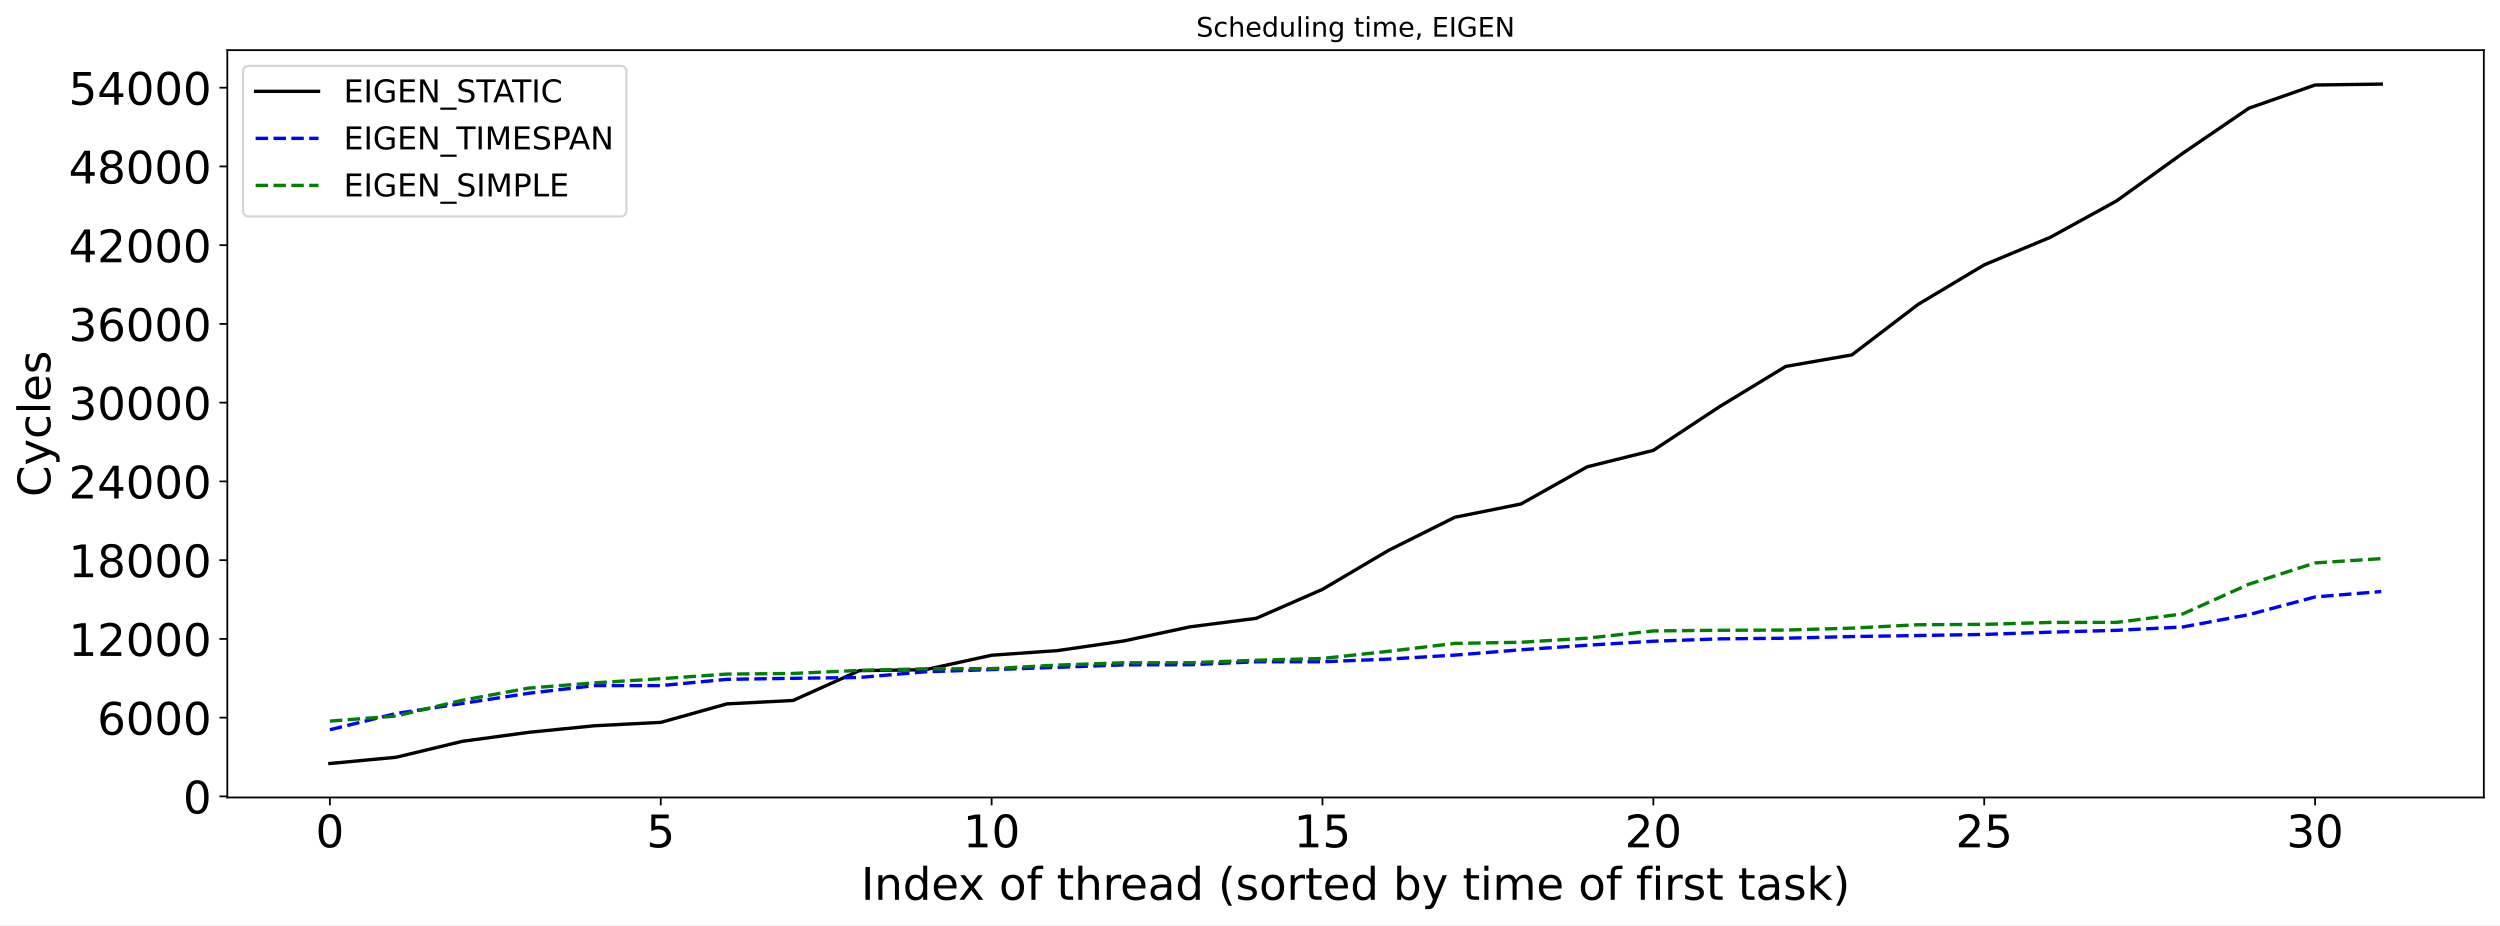
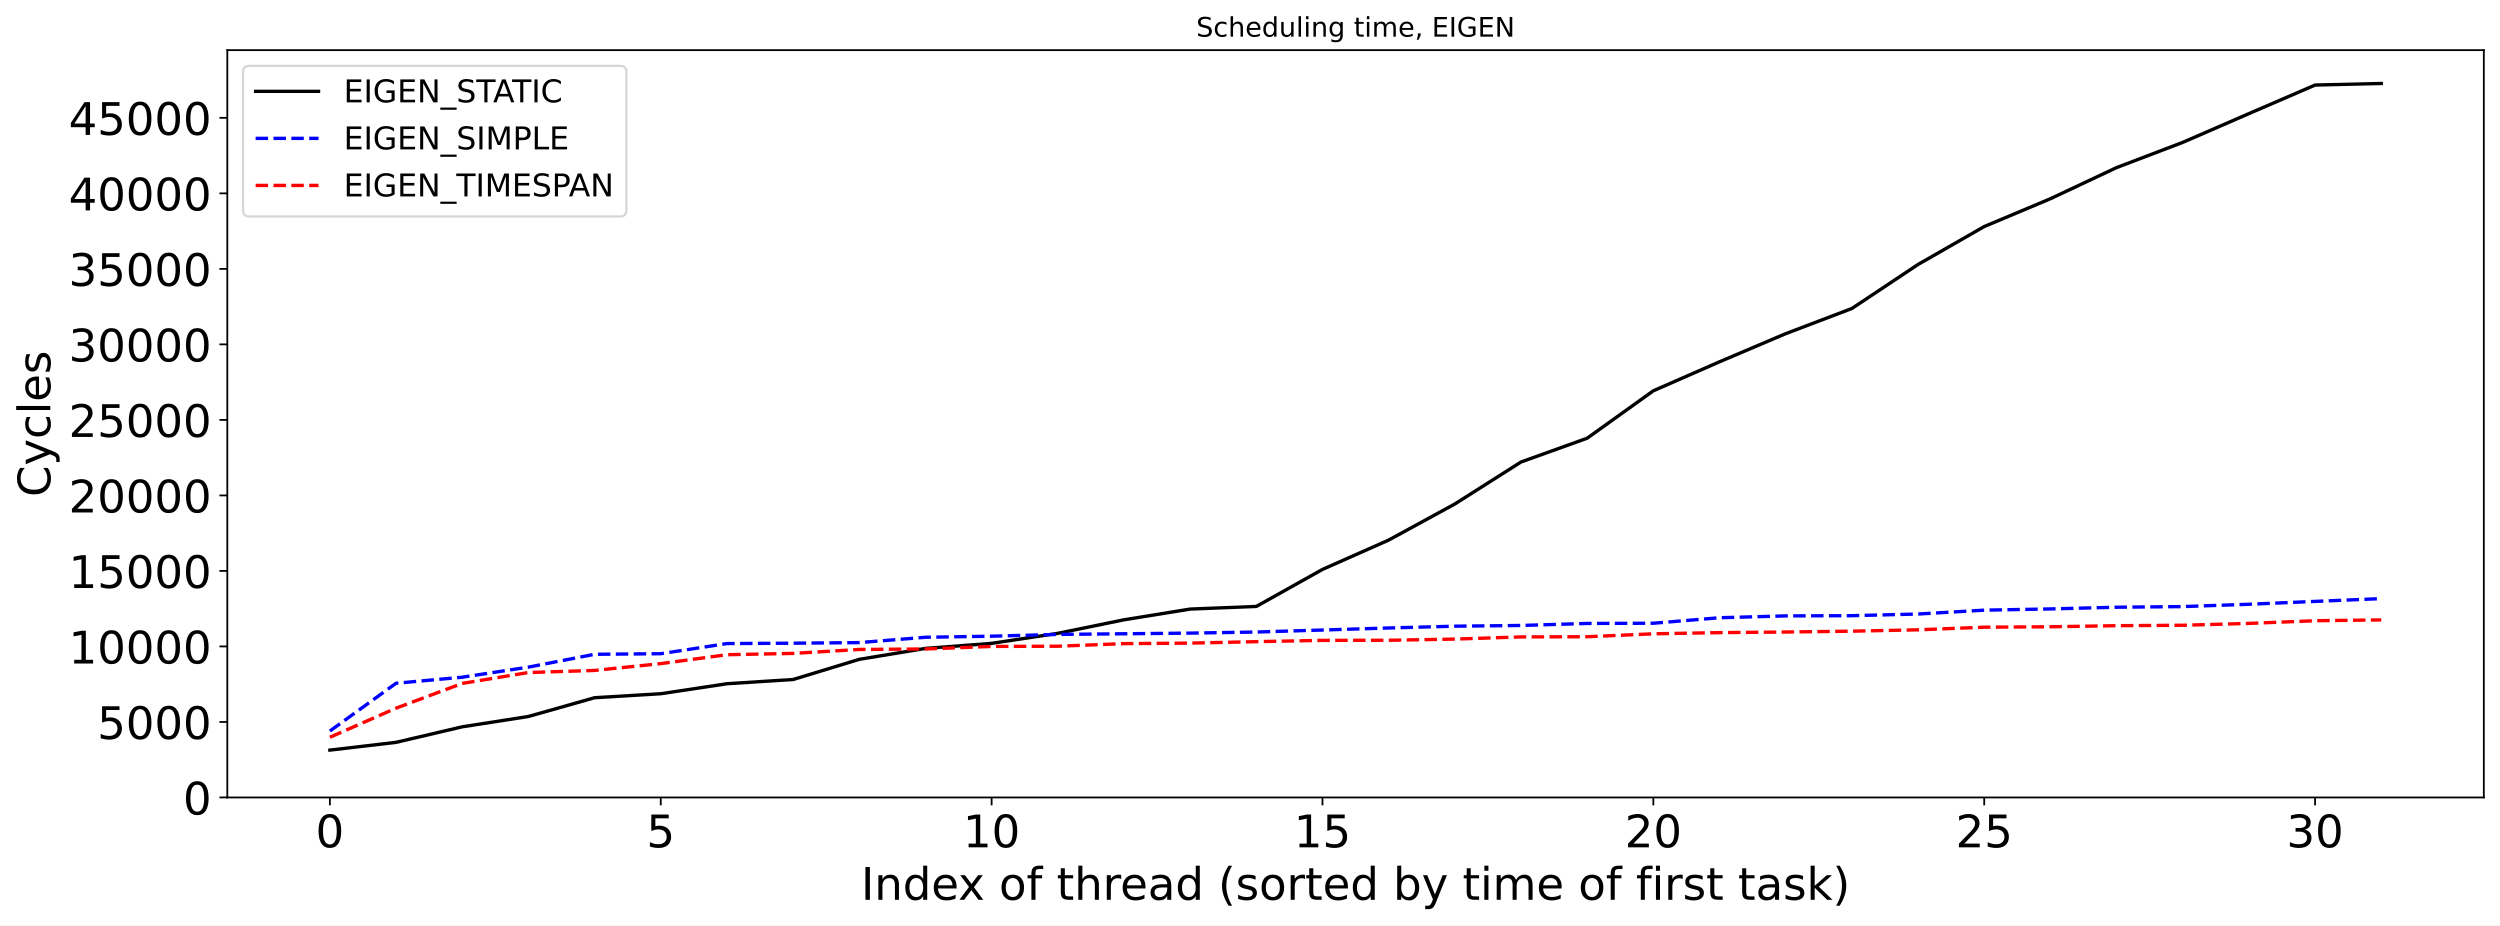
<svg xmlns="http://www.w3.org/2000/svg" xmlns:xlink="http://www.w3.org/1999/xlink" width="1112.781pt" height="411.871pt" viewBox="0 0 1112.781 411.871" version="1.1">
  <defs>
    <style type="text/css">*{stroke-linejoin: round; stroke-linecap: butt}</style>
  </defs>
  <g id="figure_1">
    <g id="patch_1">
      <path d="M 0 411.871  L 1112.781 411.871  L 1112.781 0  L 0 0  z " style="fill: #ffffff" />
    </g>
    <g id="axes_1">
      <g id="patch_2">
        <path d="M 101.181 354.958  L 1105.581 354.958  L 1105.581 22.318  L 101.181 22.318  z " style="fill: #ffffff" />
      </g>
      <g id="matplotlib.axis_1">
        <g id="xtick_1">
          <g id="line2d_1">
            <defs>
-               <path id="mf48998ceb5" d="M 0 0  L 0 3.5  " style="stroke: #000000; stroke-width: 0.8" />
+               <path id="m2274b69f6f" d="M 0 0  L 0 3.5  " style="stroke: #000000; stroke-width: 0.8" />
            </defs>
            <g>
-               <use xlink:href="#mf48998ceb5" x="146.836" y="354.958" style="stroke: #000000; stroke-width: 0.8" />
+               <use xlink:href="#m2274b69f6f" x="146.836" y="354.958" style="stroke: #000000; stroke-width: 0.8" />
            </g>
          </g>
          <g id="text_1">
            <g transform="translate(140.4733 377.155) scale(0.2 -0.2)">
              <defs>
                <path id="DejaVuSans-30" d="M 2034 4250  Q 1547 4250 1301 3770  Q 1056 3291 1056 2328  Q 1056 1369 1301 889  Q 1547 409 2034 409  Q 2525 409 2770 889  Q 3016 1369 3016 2328  Q 3016 3291 2770 3770  Q 2525 4250 2034 4250  z M 2034 4750  Q 2819 4750 3233 4129  Q 3647 3509 3647 2328  Q 3647 1150 3233 529  Q 2819 -91 2034 -91  Q 1250 -91 836 529  Q 422 1150 422 2328  Q 422 3509 836 4129  Q 1250 4750 2034 4750  z " transform="scale(0.015625)" />
              </defs>
              <use xlink:href="#DejaVuSans-30" />
            </g>
          </g>
        </g>
        <g id="xtick_2">
          <g id="line2d_2">
            <g>
-               <use xlink:href="#mf48998ceb5" x="294.109" y="354.958" style="stroke: #000000; stroke-width: 0.8" />
+               <use xlink:href="#m2274b69f6f" x="294.109" y="354.958" style="stroke: #000000; stroke-width: 0.8" />
            </g>
          </g>
          <g id="text_2">
            <g transform="translate(287.746 377.155) scale(0.2 -0.2)">
              <defs>
                <path id="DejaVuSans-35" d="M 691 4666  L 3169 4666  L 3169 4134  L 1269 4134  L 1269 2991  Q 1406 3038 1543 3061  Q 1681 3084 1819 3084  Q 2600 3084 3056 2656  Q 3513 2228 3513 1497  Q 3513 744 3044 326  Q 2575 -91 1722 -91  Q 1428 -91 1123 -41  Q 819 9 494 109  L 494 744  Q 775 591 1075 516  Q 1375 441 1709 441  Q 2250 441 2565 725  Q 2881 1009 2881 1497  Q 2881 1984 2565 2268  Q 2250 2553 1709 2553  Q 1456 2553 1204 2497  Q 953 2441 691 2322  L 691 4666  z " transform="scale(0.015625)" />
              </defs>
              <use xlink:href="#DejaVuSans-35" />
            </g>
          </g>
        </g>
        <g id="xtick_3">
          <g id="line2d_3">
            <g>
-               <use xlink:href="#mf48998ceb5" x="441.381" y="354.958" style="stroke: #000000; stroke-width: 0.8" />
+               <use xlink:href="#m2274b69f6f" x="441.381" y="354.958" style="stroke: #000000; stroke-width: 0.8" />
            </g>
          </g>
          <g id="text_3">
            <g transform="translate(428.6562 377.155) scale(0.2 -0.2)">
              <defs>
                <path id="DejaVuSans-31" d="M 794 531  L 1825 531  L 1825 4091  L 703 3866  L 703 4441  L 1819 4666  L 2450 4666  L 2450 531  L 3481 531  L 3481 0  L 794 0  L 794 531  z " transform="scale(0.015625)" />
              </defs>
              <use xlink:href="#DejaVuSans-31" />
              <use xlink:href="#DejaVuSans-30" x="63.623" />
            </g>
          </g>
        </g>
        <g id="xtick_4">
          <g id="line2d_4">
            <g>
-               <use xlink:href="#mf48998ceb5" x="588.654" y="354.958" style="stroke: #000000; stroke-width: 0.8" />
+               <use xlink:href="#m2274b69f6f" x="588.654" y="354.958" style="stroke: #000000; stroke-width: 0.8" />
            </g>
          </g>
          <g id="text_4">
            <g transform="translate(575.929 377.155) scale(0.2 -0.2)">
              <use xlink:href="#DejaVuSans-31" />
              <use xlink:href="#DejaVuSans-35" x="63.623" />
            </g>
          </g>
        </g>
        <g id="xtick_5">
          <g id="line2d_5">
            <g>
-               <use xlink:href="#mf48998ceb5" x="735.927" y="354.958" style="stroke: #000000; stroke-width: 0.8" />
+               <use xlink:href="#m2274b69f6f" x="735.927" y="354.958" style="stroke: #000000; stroke-width: 0.8" />
            </g>
          </g>
          <g id="text_5">
            <g transform="translate(723.2017 377.155) scale(0.2 -0.2)">
              <defs>
                <path id="DejaVuSans-32" d="M 1228 531  L 3431 531  L 3431 0  L 469 0  L 469 531  Q 828 903 1448 1529  Q 2069 2156 2228 2338  Q 2531 2678 2651 2914  Q 2772 3150 2772 3378  Q 2772 3750 2511 3984  Q 2250 4219 1831 4219  Q 1534 4219 1204 4116  Q 875 4013 500 3803  L 500 4441  Q 881 4594 1212 4672  Q 1544 4750 1819 4750  Q 2544 4750 2975 4387  Q 3406 4025 3406 3419  Q 3406 3131 3298 2873  Q 3191 2616 2906 2266  Q 2828 2175 2409 1742  Q 1991 1309 1228 531  z " transform="scale(0.015625)" />
              </defs>
              <use xlink:href="#DejaVuSans-32" />
              <use xlink:href="#DejaVuSans-30" x="63.623" />
            </g>
          </g>
        </g>
        <g id="xtick_6">
          <g id="line2d_6">
            <g>
-               <use xlink:href="#mf48998ceb5" x="883.199" y="354.958" style="stroke: #000000; stroke-width: 0.8" />
+               <use xlink:href="#m2274b69f6f" x="883.199" y="354.958" style="stroke: #000000; stroke-width: 0.8" />
            </g>
          </g>
          <g id="text_6">
            <g transform="translate(870.4744 377.155) scale(0.2 -0.2)">
              <use xlink:href="#DejaVuSans-32" />
              <use xlink:href="#DejaVuSans-35" x="63.623" />
            </g>
          </g>
        </g>
        <g id="xtick_7">
          <g id="line2d_7">
            <g>
-               <use xlink:href="#mf48998ceb5" x="1030.472" y="354.958" style="stroke: #000000; stroke-width: 0.8" />
+               <use xlink:href="#m2274b69f6f" x="1030.472" y="354.958" style="stroke: #000000; stroke-width: 0.8" />
            </g>
          </g>
          <g id="text_7">
            <g transform="translate(1017.747 377.155) scale(0.2 -0.2)">
              <defs>
                <path id="DejaVuSans-33" d="M 2597 2516  Q 3050 2419 3304 2112  Q 3559 1806 3559 1356  Q 3559 666 3084 287  Q 2609 -91 1734 -91  Q 1441 -91 1130 -33  Q 819 25 488 141  L 488 750  Q 750 597 1062 519  Q 1375 441 1716 441  Q 2309 441 2620 675  Q 2931 909 2931 1356  Q 2931 1769 2642 2001  Q 2353 2234 1838 2234  L 1294 2234  L 1294 2753  L 1863 2753  Q 2328 2753 2575 2939  Q 2822 3125 2822 3475  Q 2822 3834 2567 4026  Q 2313 4219 1838 4219  Q 1578 4219 1281 4162  Q 984 4106 628 3988  L 628 4550  Q 988 4650 1302 4700  Q 1616 4750 1894 4750  Q 2613 4750 3031 4423  Q 3450 4097 3450 3541  Q 3450 3153 3228 2886  Q 3006 2619 2597 2516  z " transform="scale(0.015625)" />
              </defs>
              <use xlink:href="#DejaVuSans-33" />
              <use xlink:href="#DejaVuSans-30" x="63.623" />
            </g>
          </g>
        </g>
        <g id="text_8">
          <g transform="translate(383.2609 400.5113) scale(0.2 -0.2)">
            <defs>
              <path id="DejaVuSans-49" d="M 628 4666  L 1259 4666  L 1259 0  L 628 0  L 628 4666  z " transform="scale(0.015625)" />
              <path id="DejaVuSans-6e" d="M 3513 2113  L 3513 0  L 2938 0  L 2938 2094  Q 2938 2591 2744 2837  Q 2550 3084 2163 3084  Q 1697 3084 1428 2787  Q 1159 2491 1159 1978  L 1159 0  L 581 0  L 581 3500  L 1159 3500  L 1159 2956  Q 1366 3272 1645 3428  Q 1925 3584 2291 3584  Q 2894 3584 3203 3211  Q 3513 2838 3513 2113  z " transform="scale(0.015625)" />
              <path id="DejaVuSans-64" d="M 2906 2969  L 2906 4863  L 3481 4863  L 3481 0  L 2906 0  L 2906 525  Q 2725 213 2448 61  Q 2172 -91 1784 -91  Q 1150 -91 751 415  Q 353 922 353 1747  Q 353 2572 751 3078  Q 1150 3584 1784 3584  Q 2172 3584 2448 3432  Q 2725 3281 2906 2969  z M 947 1747  Q 947 1113 1208 752  Q 1469 391 1925 391  Q 2381 391 2643 752  Q 2906 1113 2906 1747  Q 2906 2381 2643 2742  Q 2381 3103 1925 3103  Q 1469 3103 1208 2742  Q 947 2381 947 1747  z " transform="scale(0.015625)" />
              <path id="DejaVuSans-65" d="M 3597 1894  L 3597 1613  L 953 1613  Q 991 1019 1311 708  Q 1631 397 2203 397  Q 2534 397 2845 478  Q 3156 559 3463 722  L 3463 178  Q 3153 47 2828 -22  Q 2503 -91 2169 -91  Q 1331 -91 842 396  Q 353 884 353 1716  Q 353 2575 817 3079  Q 1281 3584 2069 3584  Q 2775 3584 3186 3129  Q 3597 2675 3597 1894  z M 3022 2063  Q 3016 2534 2758 2815  Q 2500 3097 2075 3097  Q 1594 3097 1305 2825  Q 1016 2553 972 2059  L 3022 2063  z " transform="scale(0.015625)" />
              <path id="DejaVuSans-78" d="M 3513 3500  L 2247 1797  L 3578 0  L 2900 0  L 1881 1375  L 863 0  L 184 0  L 1544 1831  L 300 3500  L 978 3500  L 1906 2253  L 2834 3500  L 3513 3500  z " transform="scale(0.015625)" />
              <path id="DejaVuSans-20" transform="scale(0.015625)" />
              <path id="DejaVuSans-6f" d="M 1959 3097  Q 1497 3097 1228 2736  Q 959 2375 959 1747  Q 959 1119 1226 758  Q 1494 397 1959 397  Q 2419 397 2687 759  Q 2956 1122 2956 1747  Q 2956 2369 2687 2733  Q 2419 3097 1959 3097  z M 1959 3584  Q 2709 3584 3137 3096  Q 3566 2609 3566 1747  Q 3566 888 3137 398  Q 2709 -91 1959 -91  Q 1206 -91 779 398  Q 353 888 353 1747  Q 353 2609 779 3096  Q 1206 3584 1959 3584  z " transform="scale(0.015625)" />
              <path id="DejaVuSans-66" d="M 2375 4863  L 2375 4384  L 1825 4384  Q 1516 4384 1395 4259  Q 1275 4134 1275 3809  L 1275 3500  L 2222 3500  L 2222 3053  L 1275 3053  L 1275 0  L 697 0  L 697 3053  L 147 3053  L 147 3500  L 697 3500  L 697 3744  Q 697 4328 969 4595  Q 1241 4863 1831 4863  L 2375 4863  z " transform="scale(0.015625)" />
              <path id="DejaVuSans-74" d="M 1172 4494  L 1172 3500  L 2356 3500  L 2356 3053  L 1172 3053  L 1172 1153  Q 1172 725 1289 603  Q 1406 481 1766 481  L 2356 481  L 2356 0  L 1766 0  Q 1100 0 847 248  Q 594 497 594 1153  L 594 3053  L 172 3053  L 172 3500  L 594 3500  L 594 4494  L 1172 4494  z " transform="scale(0.015625)" />
              <path id="DejaVuSans-68" d="M 3513 2113  L 3513 0  L 2938 0  L 2938 2094  Q 2938 2591 2744 2837  Q 2550 3084 2163 3084  Q 1697 3084 1428 2787  Q 1159 2491 1159 1978  L 1159 0  L 581 0  L 581 4863  L 1159 4863  L 1159 2956  Q 1366 3272 1645 3428  Q 1925 3584 2291 3584  Q 2894 3584 3203 3211  Q 3513 2838 3513 2113  z " transform="scale(0.015625)" />
              <path id="DejaVuSans-72" d="M 2631 2963  Q 2534 3019 2420 3045  Q 2306 3072 2169 3072  Q 1681 3072 1420 2755  Q 1159 2438 1159 1844  L 1159 0  L 581 0  L 581 3500  L 1159 3500  L 1159 2956  Q 1341 3275 1631 3429  Q 1922 3584 2338 3584  Q 2397 3584 2469 3576  Q 2541 3569 2628 3553  L 2631 2963  z " transform="scale(0.015625)" />
              <path id="DejaVuSans-61" d="M 2194 1759  Q 1497 1759 1228 1600  Q 959 1441 959 1056  Q 959 750 1161 570  Q 1363 391 1709 391  Q 2188 391 2477 730  Q 2766 1069 2766 1631  L 2766 1759  L 2194 1759  z M 3341 1997  L 3341 0  L 2766 0  L 2766 531  Q 2569 213 2275 61  Q 1981 -91 1556 -91  Q 1019 -91 701 211  Q 384 513 384 1019  Q 384 1609 779 1909  Q 1175 2209 1959 2209  L 2766 2209  L 2766 2266  Q 2766 2663 2505 2880  Q 2244 3097 1772 3097  Q 1472 3097 1187 3025  Q 903 2953 641 2809  L 641 3341  Q 956 3463 1253 3523  Q 1550 3584 1831 3584  Q 2591 3584 2966 3190  Q 3341 2797 3341 1997  z " transform="scale(0.015625)" />
              <path id="DejaVuSans-28" d="M 1984 4856  Q 1566 4138 1362 3434  Q 1159 2731 1159 2009  Q 1159 1288 1364 580  Q 1569 -128 1984 -844  L 1484 -844  Q 1016 -109 783 600  Q 550 1309 550 2009  Q 550 2706 781 3412  Q 1013 4119 1484 4856  L 1984 4856  z " transform="scale(0.015625)" />
              <path id="DejaVuSans-73" d="M 2834 3397  L 2834 2853  Q 2591 2978 2328 3040  Q 2066 3103 1784 3103  Q 1356 3103 1142 2972  Q 928 2841 928 2578  Q 928 2378 1081 2264  Q 1234 2150 1697 2047  L 1894 2003  Q 2506 1872 2764 1633  Q 3022 1394 3022 966  Q 3022 478 2636 193  Q 2250 -91 1575 -91  Q 1294 -91 989 -36  Q 684 19 347 128  L 347 722  Q 666 556 975 473  Q 1284 391 1588 391  Q 1994 391 2212 530  Q 2431 669 2431 922  Q 2431 1156 2273 1281  Q 2116 1406 1581 1522  L 1381 1569  Q 847 1681 609 1914  Q 372 2147 372 2553  Q 372 3047 722 3315  Q 1072 3584 1716 3584  Q 2034 3584 2315 3537  Q 2597 3491 2834 3397  z " transform="scale(0.015625)" />
              <path id="DejaVuSans-62" d="M 3116 1747  Q 3116 2381 2855 2742  Q 2594 3103 2138 3103  Q 1681 3103 1420 2742  Q 1159 2381 1159 1747  Q 1159 1113 1420 752  Q 1681 391 2138 391  Q 2594 391 2855 752  Q 3116 1113 3116 1747  z M 1159 2969  Q 1341 3281 1617 3432  Q 1894 3584 2278 3584  Q 2916 3584 3314 3078  Q 3713 2572 3713 1747  Q 3713 922 3314 415  Q 2916 -91 2278 -91  Q 1894 -91 1617 61  Q 1341 213 1159 525  L 1159 0  L 581 0  L 581 4863  L 1159 4863  L 1159 2969  z " transform="scale(0.015625)" />
              <path id="DejaVuSans-79" d="M 2059 -325  Q 1816 -950 1584 -1140  Q 1353 -1331 966 -1331  L 506 -1331  L 506 -850  L 844 -850  Q 1081 -850 1212 -737  Q 1344 -625 1503 -206  L 1606 56  L 191 3500  L 800 3500  L 1894 763  L 2988 3500  L 3597 3500  L 2059 -325  z " transform="scale(0.015625)" />
              <path id="DejaVuSans-69" d="M 603 3500  L 1178 3500  L 1178 0  L 603 0  L 603 3500  z M 603 4863  L 1178 4863  L 1178 4134  L 603 4134  L 603 4863  z " transform="scale(0.015625)" />
              <path id="DejaVuSans-6d" d="M 3328 2828  Q 3544 3216 3844 3400  Q 4144 3584 4550 3584  Q 5097 3584 5394 3201  Q 5691 2819 5691 2113  L 5691 0  L 5113 0  L 5113 2094  Q 5113 2597 4934 2840  Q 4756 3084 4391 3084  Q 3944 3084 3684 2787  Q 3425 2491 3425 1978  L 3425 0  L 2847 0  L 2847 2094  Q 2847 2600 2669 2842  Q 2491 3084 2119 3084  Q 1678 3084 1418 2786  Q 1159 2488 1159 1978  L 1159 0  L 581 0  L 581 3500  L 1159 3500  L 1159 2956  Q 1356 3278 1631 3431  Q 1906 3584 2284 3584  Q 2666 3584 2933 3390  Q 3200 3197 3328 2828  z " transform="scale(0.015625)" />
              <path id="DejaVuSans-6b" d="M 581 4863  L 1159 4863  L 1159 1991  L 2875 3500  L 3609 3500  L 1753 1863  L 3688 0  L 2938 0  L 1159 1709  L 1159 0  L 581 0  L 581 4863  z " transform="scale(0.015625)" />
              <path id="DejaVuSans-29" d="M 513 4856  L 1013 4856  Q 1481 4119 1714 3412  Q 1947 2706 1947 2009  Q 1947 1309 1714 600  Q 1481 -109 1013 -844  L 513 -844  Q 928 -128 1133 580  Q 1338 1288 1338 2009  Q 1338 2731 1133 3434  Q 928 4138 513 4856  z " transform="scale(0.015625)" />
            </defs>
            <use xlink:href="#DejaVuSans-49" />
            <use xlink:href="#DejaVuSans-6e" x="29.492" />
            <use xlink:href="#DejaVuSans-64" x="92.871" />
            <use xlink:href="#DejaVuSans-65" x="156.348" />
            <use xlink:href="#DejaVuSans-78" x="216.121" />
            <use xlink:href="#DejaVuSans-20" x="275.301" />
            <use xlink:href="#DejaVuSans-6f" x="307.088" />
            <use xlink:href="#DejaVuSans-66" x="368.27" />
            <use xlink:href="#DejaVuSans-20" x="403.475" />
            <use xlink:href="#DejaVuSans-74" x="435.262" />
            <use xlink:href="#DejaVuSans-68" x="474.471" />
            <use xlink:href="#DejaVuSans-72" x="537.85" />
            <use xlink:href="#DejaVuSans-65" x="576.713" />
            <use xlink:href="#DejaVuSans-61" x="638.236" />
            <use xlink:href="#DejaVuSans-64" x="699.516" />
            <use xlink:href="#DejaVuSans-20" x="762.992" />
            <use xlink:href="#DejaVuSans-28" x="794.779" />
            <use xlink:href="#DejaVuSans-73" x="833.793" />
            <use xlink:href="#DejaVuSans-6f" x="885.893" />
            <use xlink:href="#DejaVuSans-72" x="947.074" />
            <use xlink:href="#DejaVuSans-74" x="988.188" />
            <use xlink:href="#DejaVuSans-65" x="1027.396" />
            <use xlink:href="#DejaVuSans-64" x="1088.92" />
            <use xlink:href="#DejaVuSans-20" x="1152.396" />
            <use xlink:href="#DejaVuSans-62" x="1184.184" />
            <use xlink:href="#DejaVuSans-79" x="1247.66" />
            <use xlink:href="#DejaVuSans-20" x="1306.84" />
            <use xlink:href="#DejaVuSans-74" x="1338.627" />
            <use xlink:href="#DejaVuSans-69" x="1377.836" />
            <use xlink:href="#DejaVuSans-6d" x="1405.619" />
            <use xlink:href="#DejaVuSans-65" x="1503.031" />
            <use xlink:href="#DejaVuSans-20" x="1564.555" />
            <use xlink:href="#DejaVuSans-6f" x="1596.342" />
            <use xlink:href="#DejaVuSans-66" x="1657.523" />
            <use xlink:href="#DejaVuSans-20" x="1692.729" />
            <use xlink:href="#DejaVuSans-66" x="1724.516" />
            <use xlink:href="#DejaVuSans-69" x="1759.721" />
            <use xlink:href="#DejaVuSans-72" x="1787.504" />
            <use xlink:href="#DejaVuSans-73" x="1828.617" />
            <use xlink:href="#DejaVuSans-74" x="1880.717" />
            <use xlink:href="#DejaVuSans-20" x="1919.926" />
            <use xlink:href="#DejaVuSans-74" x="1951.713" />
            <use xlink:href="#DejaVuSans-61" x="1990.922" />
            <use xlink:href="#DejaVuSans-73" x="2052.201" />
            <use xlink:href="#DejaVuSans-6b" x="2104.301" />
            <use xlink:href="#DejaVuSans-29" x="2162.211" />
          </g>
        </g>
      </g>
      <g id="matplotlib.axis_2">
        <g id="ytick_1">
          <g id="line2d_8">
            <defs>
-               <path id="me8e8f31cfd" d="M 0 0  L -3.5 0  " style="stroke: #000000; stroke-width: 0.8" />
+               <path id="m6adde0d91d" d="M 0 0  L -3.5 0  " style="stroke: #000000; stroke-width: 0.8" />
            </defs>
            <g>
-               <use xlink:href="#me8e8f31cfd" x="101.181" y="354.477" style="stroke: #000000; stroke-width: 0.8" />
+               <use xlink:href="#m6adde0d91d" x="101.181" y="354.958" style="stroke: #000000; stroke-width: 0.8" />
            </g>
          </g>
          <g id="text_9">
-             <g transform="translate(81.45625 362.0758) scale(0.2 -0.2)">
+             <g transform="translate(81.45625 362.5566) scale(0.2 -0.2)">
              <use xlink:href="#DejaVuSans-30" />
            </g>
          </g>
        </g>
        <g id="ytick_2">
          <g id="line2d_9">
            <g>
-               <use xlink:href="#me8e8f31cfd" x="101.181" y="319.427" style="stroke: #000000; stroke-width: 0.8" />
+               <use xlink:href="#m6adde0d91d" x="101.181" y="321.347" style="stroke: #000000; stroke-width: 0.8" />
            </g>
          </g>
          <g id="text_10">
-             <g transform="translate(43.28125 327.0258) scale(0.2 -0.2)">
-               <defs>
-                 <path id="DejaVuSans-36" d="M 2113 2584  Q 1688 2584 1439 2293  Q 1191 2003 1191 1497  Q 1191 994 1439 701  Q 1688 409 2113 409  Q 2538 409 2786 701  Q 3034 994 3034 1497  Q 3034 2003 2786 2293  Q 2538 2584 2113 2584  z M 3366 4563  L 3366 3988  Q 3128 4100 2886 4159  Q 2644 4219 2406 4219  Q 1781 4219 1451 3797  Q 1122 3375 1075 2522  Q 1259 2794 1537 2939  Q 1816 3084 2150 3084  Q 2853 3084 3261 2657  Q 3669 2231 3669 1497  Q 3669 778 3244 343  Q 2819 -91 2113 -91  Q 1303 -91 875 529  Q 447 1150 447 2328  Q 447 3434 972 4092  Q 1497 4750 2381 4750  Q 2619 4750 2861 4703  Q 3103 4656 3366 4563  z " transform="scale(0.015625)" />
-               </defs>
-               <use xlink:href="#DejaVuSans-36" />
+             <g transform="translate(43.28125 328.945) scale(0.2 -0.2)">
+               <use xlink:href="#DejaVuSans-35" />
              <use xlink:href="#DejaVuSans-30" x="63.623" />
              <use xlink:href="#DejaVuSans-30" x="127.246" />
              <use xlink:href="#DejaVuSans-30" x="190.869" />
            </g>
          </g>
        </g>
        <g id="ytick_3">
          <g id="line2d_10">
            <g>
-               <use xlink:href="#me8e8f31cfd" x="101.181" y="284.377" style="stroke: #000000; stroke-width: 0.8" />
+               <use xlink:href="#m6adde0d91d" x="101.181" y="287.735" style="stroke: #000000; stroke-width: 0.8" />
            </g>
          </g>
          <g id="text_11">
-             <g transform="translate(30.55625 291.9757) scale(0.2 -0.2)">
+             <g transform="translate(30.55625 295.3335) scale(0.2 -0.2)">
              <use xlink:href="#DejaVuSans-31" />
-               <use xlink:href="#DejaVuSans-32" x="63.623" />
+               <use xlink:href="#DejaVuSans-30" x="63.623" />
              <use xlink:href="#DejaVuSans-30" x="127.246" />
              <use xlink:href="#DejaVuSans-30" x="190.869" />
              <use xlink:href="#DejaVuSans-30" x="254.492" />
            </g>
          </g>
        </g>
        <g id="ytick_4">
          <g id="line2d_11">
            <g>
-               <use xlink:href="#me8e8f31cfd" x="101.181" y="249.327" style="stroke: #000000; stroke-width: 0.8" />
+               <use xlink:href="#m6adde0d91d" x="101.181" y="254.123" style="stroke: #000000; stroke-width: 0.8" />
            </g>
          </g>
          <g id="text_12">
-             <g transform="translate(30.55625 256.9257) scale(0.2 -0.2)">
-               <defs>
-                 <path id="DejaVuSans-38" d="M 2034 2216  Q 1584 2216 1326 1975  Q 1069 1734 1069 1313  Q 1069 891 1326 650  Q 1584 409 2034 409  Q 2484 409 2743 651  Q 3003 894 3003 1313  Q 3003 1734 2745 1975  Q 2488 2216 2034 2216  z M 1403 2484  Q 997 2584 770 2862  Q 544 3141 544 3541  Q 544 4100 942 4425  Q 1341 4750 2034 4750  Q 2731 4750 3128 4425  Q 3525 4100 3525 3541  Q 3525 3141 3298 2862  Q 3072 2584 2669 2484  Q 3125 2378 3379 2068  Q 3634 1759 3634 1313  Q 3634 634 3220 271  Q 2806 -91 2034 -91  Q 1263 -91 848 271  Q 434 634 434 1313  Q 434 1759 690 2068  Q 947 2378 1403 2484  z M 1172 3481  Q 1172 3119 1398 2916  Q 1625 2713 2034 2713  Q 2441 2713 2670 2916  Q 2900 3119 2900 3481  Q 2900 3844 2670 4047  Q 2441 4250 2034 4250  Q 1625 4250 1398 4047  Q 1172 3844 1172 3481  z " transform="scale(0.015625)" />
-               </defs>
+             <g transform="translate(30.55625 261.7219) scale(0.2 -0.2)">
              <use xlink:href="#DejaVuSans-31" />
-               <use xlink:href="#DejaVuSans-38" x="63.623" />
+               <use xlink:href="#DejaVuSans-35" x="63.623" />
              <use xlink:href="#DejaVuSans-30" x="127.246" />
              <use xlink:href="#DejaVuSans-30" x="190.869" />
              <use xlink:href="#DejaVuSans-30" x="254.492" />
            </g>
          </g>
        </g>
        <g id="ytick_5">
          <g id="line2d_12">
            <g>
-               <use xlink:href="#me8e8f31cfd" x="101.181" y="214.277" style="stroke: #000000; stroke-width: 0.8" />
+               <use xlink:href="#m6adde0d91d" x="101.181" y="220.512" style="stroke: #000000; stroke-width: 0.8" />
            </g>
          </g>
          <g id="text_13">
-             <g transform="translate(30.55625 221.8757) scale(0.2 -0.2)">
+             <g transform="translate(30.55625 228.1104) scale(0.2 -0.2)">
+               <use xlink:href="#DejaVuSans-32" />
+               <use xlink:href="#DejaVuSans-30" x="63.623" />
+               <use xlink:href="#DejaVuSans-30" x="127.246" />
+               <use xlink:href="#DejaVuSans-30" x="190.869" />
+               <use xlink:href="#DejaVuSans-30" x="254.492" />
+             </g>
+           </g>
+         </g>
+         <g id="ytick_6">
+           <g id="line2d_13">
+             <g>
+               <use xlink:href="#m6adde0d91d" x="101.181" y="186.9" style="stroke: #000000; stroke-width: 0.8" />
+             </g>
+           </g>
+           <g id="text_14">
+             <g transform="translate(30.55625 194.4988) scale(0.2 -0.2)">
+               <use xlink:href="#DejaVuSans-32" />
+               <use xlink:href="#DejaVuSans-35" x="63.623" />
+               <use xlink:href="#DejaVuSans-30" x="127.246" />
+               <use xlink:href="#DejaVuSans-30" x="190.869" />
+               <use xlink:href="#DejaVuSans-30" x="254.492" />
+             </g>
+           </g>
+         </g>
+         <g id="ytick_7">
+           <g id="line2d_14">
+             <g>
+               <use xlink:href="#m6adde0d91d" x="101.181" y="153.289" style="stroke: #000000; stroke-width: 0.8" />
+             </g>
+           </g>
+           <g id="text_15">
+             <g transform="translate(30.55625 160.8873) scale(0.2 -0.2)">
+               <use xlink:href="#DejaVuSans-33" />
+               <use xlink:href="#DejaVuSans-30" x="63.623" />
+               <use xlink:href="#DejaVuSans-30" x="127.246" />
+               <use xlink:href="#DejaVuSans-30" x="190.869" />
+               <use xlink:href="#DejaVuSans-30" x="254.492" />
+             </g>
+           </g>
+         </g>
+         <g id="ytick_8">
+           <g id="line2d_15">
+             <g>
+               <use xlink:href="#m6adde0d91d" x="101.181" y="119.677" style="stroke: #000000; stroke-width: 0.8" />
+             </g>
+           </g>
+           <g id="text_16">
+             <g transform="translate(30.55625 127.2758) scale(0.2 -0.2)">
+               <use xlink:href="#DejaVuSans-33" />
+               <use xlink:href="#DejaVuSans-35" x="63.623" />
+               <use xlink:href="#DejaVuSans-30" x="127.246" />
+               <use xlink:href="#DejaVuSans-30" x="190.869" />
+               <use xlink:href="#DejaVuSans-30" x="254.492" />
+             </g>
+           </g>
+         </g>
+         <g id="ytick_9">
+           <g id="line2d_16">
+             <g>
+               <use xlink:href="#m6adde0d91d" x="101.181" y="86.066" style="stroke: #000000; stroke-width: 0.8" />
+             </g>
+           </g>
+           <g id="text_17">
+             <g transform="translate(30.55625 93.66422) scale(0.2 -0.2)">
              <defs>
                <path id="DejaVuSans-34" d="M 2419 4116  L 825 1625  L 2419 1625  L 2419 4116  z M 2253 4666  L 3047 4666  L 3047 1625  L 3713 1625  L 3713 1100  L 3047 1100  L 3047 0  L 2419 0  L 2419 1100  L 313 1100  L 313 1709  L 2253 4666  z " transform="scale(0.015625)" />
              </defs>
-               <use xlink:href="#DejaVuSans-32" />
-               <use xlink:href="#DejaVuSans-34" x="63.623" />
-               <use xlink:href="#DejaVuSans-30" x="127.246" />
-               <use xlink:href="#DejaVuSans-30" x="190.869" />
-               <use xlink:href="#DejaVuSans-30" x="254.492" />
-             </g>
-           </g>
-         </g>
-         <g id="ytick_6">
-           <g id="line2d_13">
-             <g>
-               <use xlink:href="#me8e8f31cfd" x="101.181" y="179.227" style="stroke: #000000; stroke-width: 0.8" />
-             </g>
-           </g>
-           <g id="text_14">
-             <g transform="translate(30.55625 186.8256) scale(0.2 -0.2)">
-               <use xlink:href="#DejaVuSans-33" />
-               <use xlink:href="#DejaVuSans-30" x="63.623" />
-               <use xlink:href="#DejaVuSans-30" x="127.246" />
-               <use xlink:href="#DejaVuSans-30" x="190.869" />
-               <use xlink:href="#DejaVuSans-30" x="254.492" />
-             </g>
-           </g>
-         </g>
-         <g id="ytick_7">
-           <g id="line2d_14">
-             <g>
-               <use xlink:href="#me8e8f31cfd" x="101.181" y="144.177" style="stroke: #000000; stroke-width: 0.8" />
-             </g>
-           </g>
-           <g id="text_15">
-             <g transform="translate(30.55625 151.7756) scale(0.2 -0.2)">
-               <use xlink:href="#DejaVuSans-33" />
-               <use xlink:href="#DejaVuSans-36" x="63.623" />
-               <use xlink:href="#DejaVuSans-30" x="127.246" />
-               <use xlink:href="#DejaVuSans-30" x="190.869" />
-               <use xlink:href="#DejaVuSans-30" x="254.492" />
-             </g>
-           </g>
-         </g>
-         <g id="ytick_8">
-           <g id="line2d_15">
-             <g>
-               <use xlink:href="#me8e8f31cfd" x="101.181" y="109.127" style="stroke: #000000; stroke-width: 0.8" />
-             </g>
-           </g>
-           <g id="text_16">
-             <g transform="translate(30.55625 116.7256) scale(0.2 -0.2)">
              <use xlink:href="#DejaVuSans-34" />
-               <use xlink:href="#DejaVuSans-32" x="63.623" />
-               <use xlink:href="#DejaVuSans-30" x="127.246" />
-               <use xlink:href="#DejaVuSans-30" x="190.869" />
-               <use xlink:href="#DejaVuSans-30" x="254.492" />
-             </g>
-           </g>
-         </g>
-         <g id="ytick_9">
-           <g id="line2d_16">
-             <g>
-               <use xlink:href="#me8e8f31cfd" x="101.181" y="74.077" style="stroke: #000000; stroke-width: 0.8" />
-             </g>
-           </g>
-           <g id="text_17">
-             <g transform="translate(30.55625 81.67553) scale(0.2 -0.2)">
-               <use xlink:href="#DejaVuSans-34" />
-               <use xlink:href="#DejaVuSans-38" x="63.623" />
+               <use xlink:href="#DejaVuSans-30" x="63.623" />
              <use xlink:href="#DejaVuSans-30" x="127.246" />
              <use xlink:href="#DejaVuSans-30" x="190.869" />
              <use xlink:href="#DejaVuSans-30" x="254.492" />
            </g>
          </g>
        </g>
        <g id="ytick_10">
          <g id="line2d_17">
            <g>
-               <use xlink:href="#me8e8f31cfd" x="101.181" y="39.027" style="stroke: #000000; stroke-width: 0.8" />
+               <use xlink:href="#m6adde0d91d" x="101.181" y="52.454" style="stroke: #000000; stroke-width: 0.8" />
            </g>
          </g>
          <g id="text_18">
-             <g transform="translate(30.55625 46.6255) scale(0.2 -0.2)">
-               <use xlink:href="#DejaVuSans-35" />
-               <use xlink:href="#DejaVuSans-34" x="63.623" />
+             <g transform="translate(30.55625 60.05267) scale(0.2 -0.2)">
+               <use xlink:href="#DejaVuSans-34" />
+               <use xlink:href="#DejaVuSans-35" x="63.623" />
              <use xlink:href="#DejaVuSans-30" x="127.246" />
              <use xlink:href="#DejaVuSans-30" x="190.869" />
              <use xlink:href="#DejaVuSans-30" x="254.492" />
            </g>
          </g>
        </g>
        <g id="text_19">
          <g transform="translate(22.39688 221.1788) rotate(-90) scale(0.2 -0.2)">
            <defs>
              <path id="DejaVuSans-43" d="M 4122 4306  L 4122 3641  Q 3803 3938 3442 4084  Q 3081 4231 2675 4231  Q 1875 4231 1450 3742  Q 1025 3253 1025 2328  Q 1025 1406 1450 917  Q 1875 428 2675 428  Q 3081 428 3442 575  Q 3803 722 4122 1019  L 4122 359  Q 3791 134 3420 21  Q 3050 -91 2638 -91  Q 1578 -91 968 557  Q 359 1206 359 2328  Q 359 3453 968 4101  Q 1578 4750 2638 4750  Q 3056 4750 3426 4639  Q 3797 4528 4122 4306  z " transform="scale(0.015625)" />
              <path id="DejaVuSans-63" d="M 3122 3366  L 3122 2828  Q 2878 2963 2633 3030  Q 2388 3097 2138 3097  Q 1578 3097 1268 2742  Q 959 2388 959 1747  Q 959 1106 1268 751  Q 1578 397 2138 397  Q 2388 397 2633 464  Q 2878 531 3122 666  L 3122 134  Q 2881 22 2623 -34  Q 2366 -91 2075 -91  Q 1284 -91 818 406  Q 353 903 353 1747  Q 353 2603 823 3093  Q 1294 3584 2113 3584  Q 2378 3584 2631 3529  Q 2884 3475 3122 3366  z " transform="scale(0.015625)" />
              <path id="DejaVuSans-6c" d="M 603 4863  L 1178 4863  L 1178 0  L 603 0  L 603 4863  z " transform="scale(0.015625)" />
            </defs>
            <use xlink:href="#DejaVuSans-43" />
            <use xlink:href="#DejaVuSans-79" x="69.824" />
            <use xlink:href="#DejaVuSans-63" x="129.004" />
            <use xlink:href="#DejaVuSans-6c" x="183.984" />
            <use xlink:href="#DejaVuSans-65" x="211.768" />
            <use xlink:href="#DejaVuSans-73" x="273.291" />
          </g>
        </g>
      </g>
      <g id="line2d_18">
-         <path d="M 146.836 339.838  L 176.29 337.069  L 205.745 329.977  L 235.199 325.982  L 264.654 323.037  L 294.109 321.542  L 323.563 313.305  L 353.018 311.786  L 382.472 298.514  L 411.927 298.082  L 441.381 291.656  L 470.836 289.576  L 500.29 285.277  L 529.745 279.003  L 559.199 275.206  L 588.654 262.319  L 618.109 244.946  L 647.563 230.237  L 677.018 224.325  L 706.472 207.781  L 735.927 200.456  L 765.381 181.015  L 794.836 163.104  L 824.29 157.964  L 853.745 135.508  L 883.199 117.89  L 912.654 105.61  L 942.109 89.429  L 971.563 68.235  L 1001.018 48.152  L 1030.472 37.835  L 1059.927 37.438  " clip-path="url(#p83056ec429)" style="fill: none; stroke: #000000; stroke-width: 1.5; stroke-linecap: square" />
+         <path d="M 146.836 333.877  L 176.29 330.422  L 205.745 323.511  L 235.199 318.913  L 264.654 310.564  L 294.109 308.789  L 323.563 304.339  L 353.018 302.457  L 382.472 293.476  L 411.927 288.609  L 441.381 286.364  L 470.836 281.9  L 500.29 275.877  L 529.745 271.104  L 559.199 269.934  L 588.654 253.451  L 618.109 240.397  L 647.563 224.33  L 677.018 205.642  L 706.472 195.048  L 735.927 173.94  L 765.381 161.033  L 794.836 148.516  L 824.29 137.317  L 853.745 117.714  L 883.199 100.841  L 912.654 88.459  L 942.109 74.598  L 971.563 63.371  L 1001.018 50.572  L 1030.472 37.853  L 1059.927 37.154  " clip-path="url(#pd62953b5ac)" style="fill: none; stroke: #000000; stroke-width: 1.5; stroke-linecap: square" />
      </g>
      <g id="line2d_19">
-         <path d="M 146.836 324.813  L 176.29 317.593  L 205.745 313.13  L 235.199 308.597  L 264.654 305.174  L 294.109 305.174  L 323.563 302.381  L 353.018 301.926  L 382.472 301.552  L 411.927 299.017  L 441.381 298.047  L 470.836 297.03  L 500.29 295.932  L 529.745 295.874  L 559.199 294.565  L 588.654 294.565  L 618.109 293.362  L 647.563 291.598  L 677.018 289.226  L 706.472 287.193  L 735.927 285.417  L 765.381 284.366  L 794.836 284.085  L 824.29 283.337  L 853.745 282.882  L 883.199 282.391  L 912.654 281.386  L 942.109 280.569  L 971.563 279.073  L 1001.018 273.582  L 1030.472 265.707  L 1059.927 263.301  " clip-path="url(#p83056ec429)" style="fill: none; stroke-dasharray: 5.55,2.4; stroke-dashoffset: 0; stroke: #0000ff; stroke-width: 1.5" />
+         <path d="M 146.836 325.38  L 176.29 304.124  L 205.745 301.435  L 235.199 296.945  L 264.654 291.231  L 294.109 290.975  L 323.563 286.458  L 353.018 286.296  L 382.472 286.028  L 411.927 283.661  L 441.381 283.177  L 470.836 282.384  L 500.29 282.102  L 529.745 281.806  L 559.199 281.322  L 588.654 280.435  L 618.109 279.52  L 647.563 278.727  L 677.018 278.404  L 706.472 277.504  L 735.927 277.41  L 765.381 274.963  L 794.836 274.143  L 824.29 274.048  L 853.745 273.309  L 883.199 271.588  L 912.654 271.037  L 942.109 270.284  L 971.563 270.002  L 1001.018 268.966  L 1030.472 267.689  L 1059.927 266.452  " clip-path="url(#pd62953b5ac)" style="fill: none; stroke-dasharray: 5.55,2.4; stroke-dashoffset: 0; stroke: #0000ff; stroke-width: 1.5" />
      </g>
      <g id="line2d_20">
-         <path d="M 146.836 320.981  L 176.29 318.715  L 205.745 311.693  L 235.199 306.295  L 264.654 303.947  L 294.109 302.113  L 323.563 300.045  L 353.018 299.764  L 382.472 298.409  L 411.927 297.685  L 441.381 297.626  L 470.836 296.037  L 500.29 294.997  L 529.745 294.986  L 559.199 293.888  L 588.654 293.093  L 618.109 289.904  L 647.563 286.387  L 677.018 285.884  L 706.472 284.062  L 735.927 280.837  L 765.381 280.545  L 794.836 280.452  L 824.29 279.587  L 853.745 278.08  L 883.199 277.916  L 912.654 277.052  L 942.109 277.04  L 971.563 273.278  L 1001.018 260.029  L 1030.472 250.566  L 1059.927 248.661  " clip-path="url(#p83056ec429)" style="fill: none; stroke-dasharray: 5.55,2.4; stroke-dashoffset: 0; stroke: #008000; stroke-width: 1.5" />
+         <path d="M 146.836 328.163  L 176.29 315.216  L 205.745 304.191  L 235.199 299.351  L 264.654 298.424  L 294.109 295.385  L 323.563 291.419  L 353.018 290.841  L 382.472 289.079  L 411.927 288.864  L 441.381 287.735  L 470.836 287.641  L 500.29 286.485  L 529.745 286.256  L 559.199 285.611  L 588.654 285.033  L 618.109 284.992  L 647.563 284.468  L 677.018 283.5  L 706.472 283.419  L 735.927 282.115  L 765.381 281.591  L 794.836 281.322  L 824.29 280.946  L 853.745 280.34  L 883.199 279.171  L 912.654 278.983  L 942.109 278.499  L 971.563 278.31  L 1001.018 277.49  L 1030.472 276.294  L 1059.927 275.931  " clip-path="url(#pd62953b5ac)" style="fill: none; stroke-dasharray: 5.55,2.4; stroke-dashoffset: 0; stroke: #ff0000; stroke-width: 1.5" />
      </g>
      <g id="patch_3">
        <path d="M 101.181 354.958  L 101.181 22.318  " style="fill: none; stroke: #000000; stroke-width: 0.8; stroke-linejoin: miter; stroke-linecap: square" />
      </g>
      <g id="patch_4">
        <path d="M 1105.581 354.958  L 1105.581 22.318  " style="fill: none; stroke: #000000; stroke-width: 0.8; stroke-linejoin: miter; stroke-linecap: square" />
      </g>
      <g id="patch_5">
        <path d="M 101.181 354.958  L 1105.581 354.958  " style="fill: none; stroke: #000000; stroke-width: 0.8; stroke-linejoin: miter; stroke-linecap: square" />
      </g>
      <g id="patch_6">
        <path d="M 101.181 22.318  L 1105.581 22.318  " style="fill: none; stroke: #000000; stroke-width: 0.8; stroke-linejoin: miter; stroke-linecap: square" />
      </g>
      <g id="text_20">
        <g transform="translate(532.4556 16.31812) scale(0.12 -0.12)">
          <defs>
            <path id="DejaVuSans-53" d="M 3425 4513  L 3425 3897  Q 3066 4069 2747 4153  Q 2428 4238 2131 4238  Q 1616 4238 1336 4038  Q 1056 3838 1056 3469  Q 1056 3159 1242 3001  Q 1428 2844 1947 2747  L 2328 2669  Q 3034 2534 3370 2195  Q 3706 1856 3706 1288  Q 3706 609 3251 259  Q 2797 -91 1919 -91  Q 1588 -91 1214 -16  Q 841 59 441 206  L 441 856  Q 825 641 1194 531  Q 1563 422 1919 422  Q 2459 422 2753 634  Q 3047 847 3047 1241  Q 3047 1584 2836 1778  Q 2625 1972 2144 2069  L 1759 2144  Q 1053 2284 737 2584  Q 422 2884 422 3419  Q 422 4038 858 4394  Q 1294 4750 2059 4750  Q 2388 4750 2728 4690  Q 3069 4631 3425 4513  z " transform="scale(0.015625)" />
            <path id="DejaVuSans-75" d="M 544 1381  L 544 3500  L 1119 3500  L 1119 1403  Q 1119 906 1312 657  Q 1506 409 1894 409  Q 2359 409 2629 706  Q 2900 1003 2900 1516  L 2900 3500  L 3475 3500  L 3475 0  L 2900 0  L 2900 538  Q 2691 219 2414 64  Q 2138 -91 1772 -91  Q 1169 -91 856 284  Q 544 659 544 1381  z M 1991 3584  L 1991 3584  z " transform="scale(0.015625)" />
            <path id="DejaVuSans-67" d="M 2906 1791  Q 2906 2416 2648 2759  Q 2391 3103 1925 3103  Q 1463 3103 1205 2759  Q 947 2416 947 1791  Q 947 1169 1205 825  Q 1463 481 1925 481  Q 2391 481 2648 825  Q 2906 1169 2906 1791  z M 3481 434  Q 3481 -459 3084 -895  Q 2688 -1331 1869 -1331  Q 1566 -1331 1297 -1286  Q 1028 -1241 775 -1147  L 775 -588  Q 1028 -725 1275 -790  Q 1522 -856 1778 -856  Q 2344 -856 2625 -561  Q 2906 -266 2906 331  L 2906 616  Q 2728 306 2450 153  Q 2172 0 1784 0  Q 1141 0 747 490  Q 353 981 353 1791  Q 353 2603 747 3093  Q 1141 3584 1784 3584  Q 2172 3584 2450 3431  Q 2728 3278 2906 2969  L 2906 3500  L 3481 3500  L 3481 434  z " transform="scale(0.015625)" />
            <path id="DejaVuSans-2c" d="M 750 794  L 1409 794  L 1409 256  L 897 -744  L 494 -744  L 750 256  L 750 794  z " transform="scale(0.015625)" />
            <path id="DejaVuSans-45" d="M 628 4666  L 3578 4666  L 3578 4134  L 1259 4134  L 1259 2753  L 3481 2753  L 3481 2222  L 1259 2222  L 1259 531  L 3634 531  L 3634 0  L 628 0  L 628 4666  z " transform="scale(0.015625)" />
            <path id="DejaVuSans-47" d="M 3809 666  L 3809 1919  L 2778 1919  L 2778 2438  L 4434 2438  L 4434 434  Q 4069 175 3628 42  Q 3188 -91 2688 -91  Q 1594 -91 976 548  Q 359 1188 359 2328  Q 359 3472 976 4111  Q 1594 4750 2688 4750  Q 3144 4750 3555 4637  Q 3966 4525 4313 4306  L 4313 3634  Q 3963 3931 3569 4081  Q 3175 4231 2741 4231  Q 1884 4231 1454 3753  Q 1025 3275 1025 2328  Q 1025 1384 1454 906  Q 1884 428 2741 428  Q 3075 428 3337 486  Q 3600 544 3809 666  z " transform="scale(0.015625)" />
            <path id="DejaVuSans-4e" d="M 628 4666  L 1478 4666  L 3547 763  L 3547 4666  L 4159 4666  L 4159 0  L 3309 0  L 1241 3903  L 1241 0  L 628 0  L 628 4666  z " transform="scale(0.015625)" />
          </defs>
          <use xlink:href="#DejaVuSans-53" />
          <use xlink:href="#DejaVuSans-63" x="63.477" />
          <use xlink:href="#DejaVuSans-68" x="118.457" />
          <use xlink:href="#DejaVuSans-65" x="181.836" />
          <use xlink:href="#DejaVuSans-64" x="243.359" />
          <use xlink:href="#DejaVuSans-75" x="306.836" />
          <use xlink:href="#DejaVuSans-6c" x="370.215" />
          <use xlink:href="#DejaVuSans-69" x="397.998" />
          <use xlink:href="#DejaVuSans-6e" x="425.781" />
          <use xlink:href="#DejaVuSans-67" x="489.16" />
          <use xlink:href="#DejaVuSans-20" x="552.637" />
          <use xlink:href="#DejaVuSans-74" x="584.424" />
          <use xlink:href="#DejaVuSans-69" x="623.633" />
          <use xlink:href="#DejaVuSans-6d" x="651.416" />
          <use xlink:href="#DejaVuSans-65" x="748.828" />
          <use xlink:href="#DejaVuSans-2c" x="810.352" />
          <use xlink:href="#DejaVuSans-20" x="842.139" />
          <use xlink:href="#DejaVuSans-45" x="873.926" />
          <use xlink:href="#DejaVuSans-49" x="937.109" />
          <use xlink:href="#DejaVuSans-47" x="966.602" />
          <use xlink:href="#DejaVuSans-45" x="1044.092" />
          <use xlink:href="#DejaVuSans-4e" x="1107.275" />
        </g>
      </g>
      <g id="legend_1">
        <g id="patch_7">
          <path d="M 110.981 96.334  L 276.019 96.334  Q 278.819 96.334 278.819 93.534  L 278.819 32.118  Q 278.819 29.318 276.019 29.318  L 110.981 29.318  Q 108.181 29.318 108.181 32.118  L 108.181 93.534  Q 108.181 96.334 110.981 96.334  z " style="fill: #ffffff; opacity: 0.8; stroke: #cccccc; stroke-linejoin: miter" />
        </g>
        <g id="line2d_21">
          <path d="M 113.781 40.656  L 127.781 40.656  L 141.781 40.656  " style="fill: none; stroke: #000000; stroke-width: 1.5; stroke-linecap: square" />
        </g>
        <g id="text_21">
          <g transform="translate(152.9812 45.55594) scale(0.14 -0.14)">
            <defs>
              <path id="DejaVuSans-5f" d="M 3263 -1063  L 3263 -1509  L -63 -1509  L -63 -1063  L 3263 -1063  z " transform="scale(0.015625)" />
              <path id="DejaVuSans-54" d="M -19 4666  L 3928 4666  L 3928 4134  L 2272 4134  L 2272 0  L 1638 0  L 1638 4134  L -19 4134  L -19 4666  z " transform="scale(0.015625)" />
              <path id="DejaVuSans-41" d="M 2188 4044  L 1331 1722  L 3047 1722  L 2188 4044  z M 1831 4666  L 2547 4666  L 4325 0  L 3669 0  L 3244 1197  L 1141 1197  L 716 0  L 50 0  L 1831 4666  z " transform="scale(0.015625)" />
            </defs>
            <use xlink:href="#DejaVuSans-45" />
            <use xlink:href="#DejaVuSans-49" x="63.184" />
            <use xlink:href="#DejaVuSans-47" x="92.676" />
            <use xlink:href="#DejaVuSans-45" x="170.166" />
            <use xlink:href="#DejaVuSans-4e" x="233.35" />
            <use xlink:href="#DejaVuSans-5f" x="308.154" />
            <use xlink:href="#DejaVuSans-53" x="358.154" />
            <use xlink:href="#DejaVuSans-54" x="421.631" />
            <use xlink:href="#DejaVuSans-41" x="474.965" />
            <use xlink:href="#DejaVuSans-54" x="535.623" />
            <use xlink:href="#DejaVuSans-49" x="596.707" />
            <use xlink:href="#DejaVuSans-43" x="626.199" />
          </g>
        </g>
        <g id="line2d_22">
          <path d="M 113.781 61.595  L 127.781 61.595  L 141.781 61.595  " style="fill: none; stroke-dasharray: 5.55,2.4; stroke-dashoffset: 0; stroke: #0000ff; stroke-width: 1.5" />
        </g>
        <g id="text_22">
          <g transform="translate(152.9812 66.49469) scale(0.14 -0.14)">
            <defs>
              <path id="DejaVuSans-4d" d="M 628 4666  L 1569 4666  L 2759 1491  L 3956 4666  L 4897 4666  L 4897 0  L 4281 0  L 4281 4097  L 3078 897  L 2444 897  L 1241 4097  L 1241 0  L 628 0  L 628 4666  z " transform="scale(0.015625)" />
              <path id="DejaVuSans-50" d="M 1259 4147  L 1259 2394  L 2053 2394  Q 2494 2394 2734 2622  Q 2975 2850 2975 3272  Q 2975 3691 2734 3919  Q 2494 4147 2053 4147  L 1259 4147  z M 628 4666  L 2053 4666  Q 2838 4666 3239 4311  Q 3641 3956 3641 3272  Q 3641 2581 3239 2228  Q 2838 1875 2053 1875  L 1259 1875  L 1259 0  L 628 0  L 628 4666  z " transform="scale(0.015625)" />
+               <path id="DejaVuSans-4c" d="M 628 4666  L 1259 4666  L 1259 531  L 3531 531  L 3531 0  L 628 0  L 628 4666  z " transform="scale(0.015625)" />
            </defs>
+             <use xlink:href="#DejaVuSans-45" />
+             <use xlink:href="#DejaVuSans-49" x="63.184" />
+             <use xlink:href="#DejaVuSans-47" x="92.676" />
+             <use xlink:href="#DejaVuSans-45" x="170.166" />
+             <use xlink:href="#DejaVuSans-4e" x="233.35" />
+             <use xlink:href="#DejaVuSans-5f" x="308.154" />
+             <use xlink:href="#DejaVuSans-53" x="358.154" />
+             <use xlink:href="#DejaVuSans-49" x="421.631" />
+             <use xlink:href="#DejaVuSans-4d" x="451.123" />
+             <use xlink:href="#DejaVuSans-50" x="537.402" />
+             <use xlink:href="#DejaVuSans-4c" x="597.705" />
+             <use xlink:href="#DejaVuSans-45" x="653.418" />
+           </g>
+         </g>
+         <g id="line2d_23">
+           <path d="M 113.781 82.533  L 127.781 82.533  L 141.781 82.533  " style="fill: none; stroke-dasharray: 5.55,2.4; stroke-dashoffset: 0; stroke: #ff0000; stroke-width: 1.5" />
+         </g>
+         <g id="text_23">
+           <g transform="translate(152.9812 87.43344) scale(0.14 -0.14)">
            <use xlink:href="#DejaVuSans-45" />
            <use xlink:href="#DejaVuSans-49" x="63.184" />
            <use xlink:href="#DejaVuSans-47" x="92.676" />
            <use xlink:href="#DejaVuSans-45" x="170.166" />
            <use xlink:href="#DejaVuSans-4e" x="233.35" />
            <use xlink:href="#DejaVuSans-5f" x="308.154" />
            <use xlink:href="#DejaVuSans-54" x="358.154" />
            <use xlink:href="#DejaVuSans-49" x="419.238" />
            <use xlink:href="#DejaVuSans-4d" x="448.73" />
            <use xlink:href="#DejaVuSans-45" x="535.01" />
            <use xlink:href="#DejaVuSans-53" x="598.193" />
            <use xlink:href="#DejaVuSans-50" x="661.67" />
            <use xlink:href="#DejaVuSans-41" x="715.598" />
            <use xlink:href="#DejaVuSans-4e" x="784.006" />
          </g>
        </g>
-         <g id="line2d_23">
-           <path d="M 113.781 82.533  L 127.781 82.533  L 141.781 82.533  " style="fill: none; stroke-dasharray: 5.55,2.4; stroke-dashoffset: 0; stroke: #008000; stroke-width: 1.5" />
-         </g>
-         <g id="text_23">
-           <g transform="translate(152.9812 87.43344) scale(0.14 -0.14)">
-             <defs>
-               <path id="DejaVuSans-4c" d="M 628 4666  L 1259 4666  L 1259 531  L 3531 531  L 3531 0  L 628 0  L 628 4666  z " transform="scale(0.015625)" />
-             </defs>
-             <use xlink:href="#DejaVuSans-45" />
-             <use xlink:href="#DejaVuSans-49" x="63.184" />
-             <use xlink:href="#DejaVuSans-47" x="92.676" />
-             <use xlink:href="#DejaVuSans-45" x="170.166" />
-             <use xlink:href="#DejaVuSans-4e" x="233.35" />
-             <use xlink:href="#DejaVuSans-5f" x="308.154" />
-             <use xlink:href="#DejaVuSans-53" x="358.154" />
-             <use xlink:href="#DejaVuSans-49" x="421.631" />
-             <use xlink:href="#DejaVuSans-4d" x="451.123" />
-             <use xlink:href="#DejaVuSans-50" x="537.402" />
-             <use xlink:href="#DejaVuSans-4c" x="597.705" />
-             <use xlink:href="#DejaVuSans-45" x="653.418" />
-           </g>
-         </g>
      </g>
    </g>
  </g>
  <defs>
-     <clipPath id="p83056ec429">
+     <clipPath id="pd62953b5ac">
      <rect x="101.181" y="22.318" width="1004.4" height="332.64" />
    </clipPath>
  </defs>
</svg>
